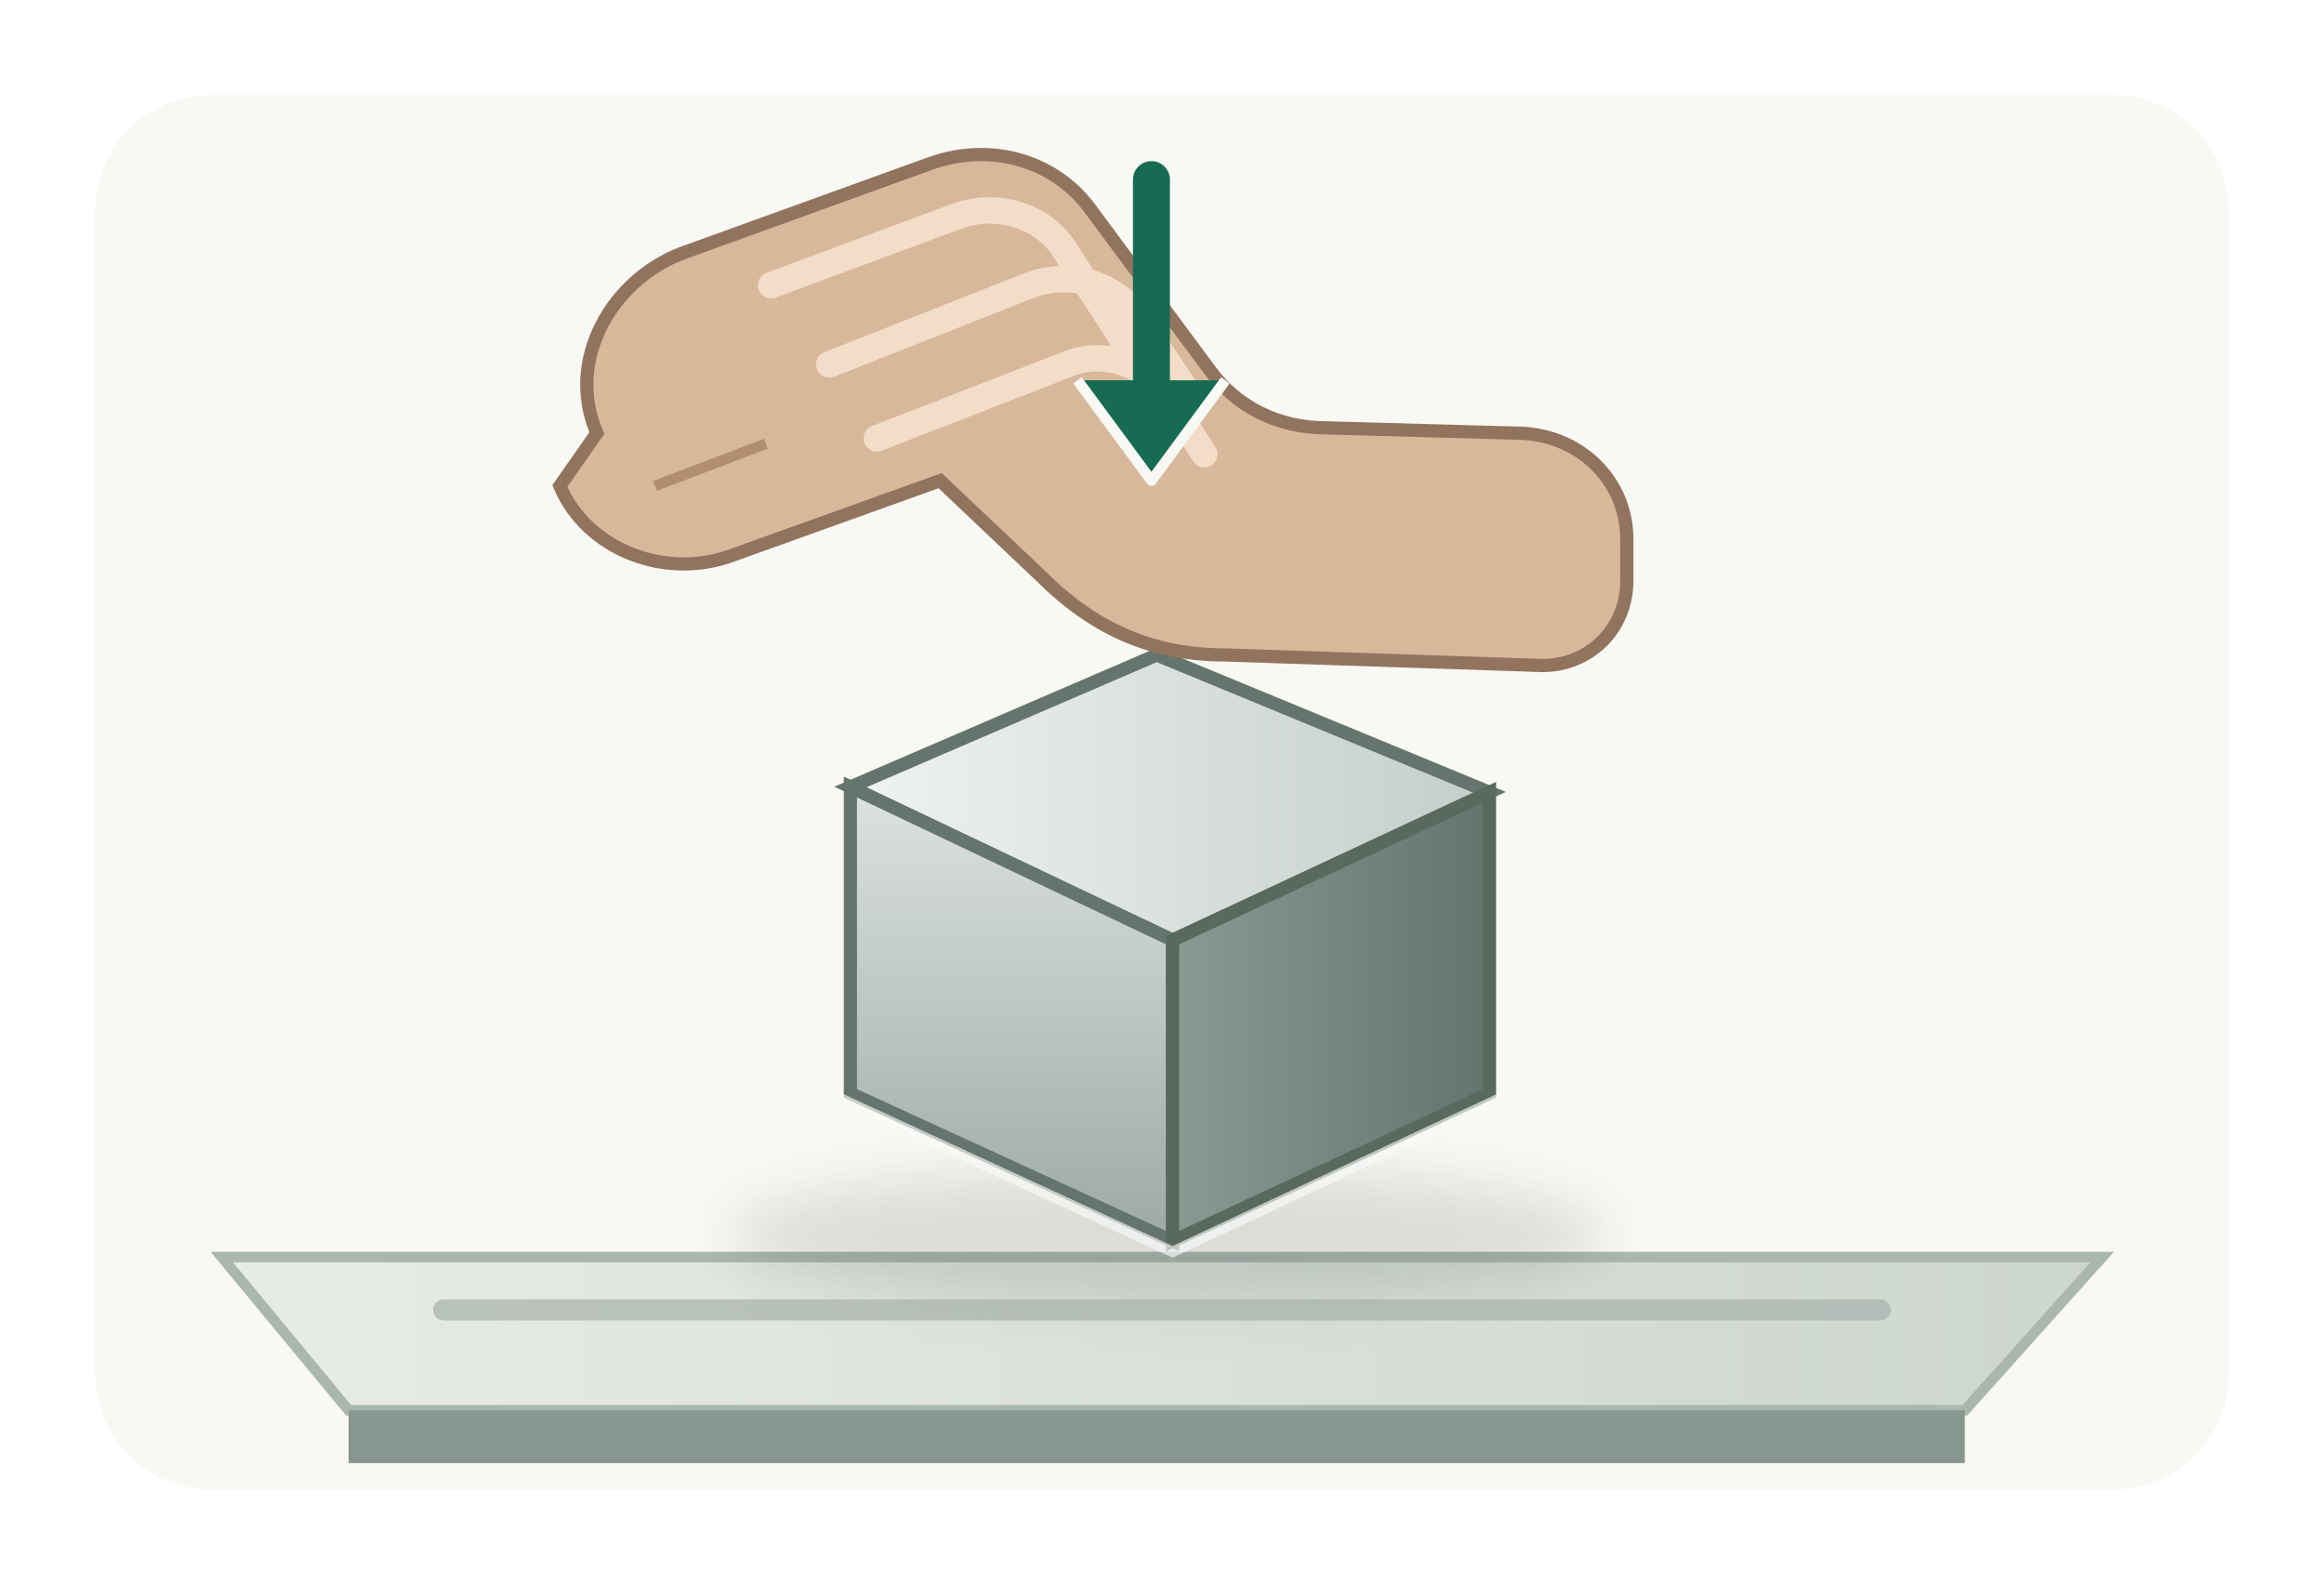
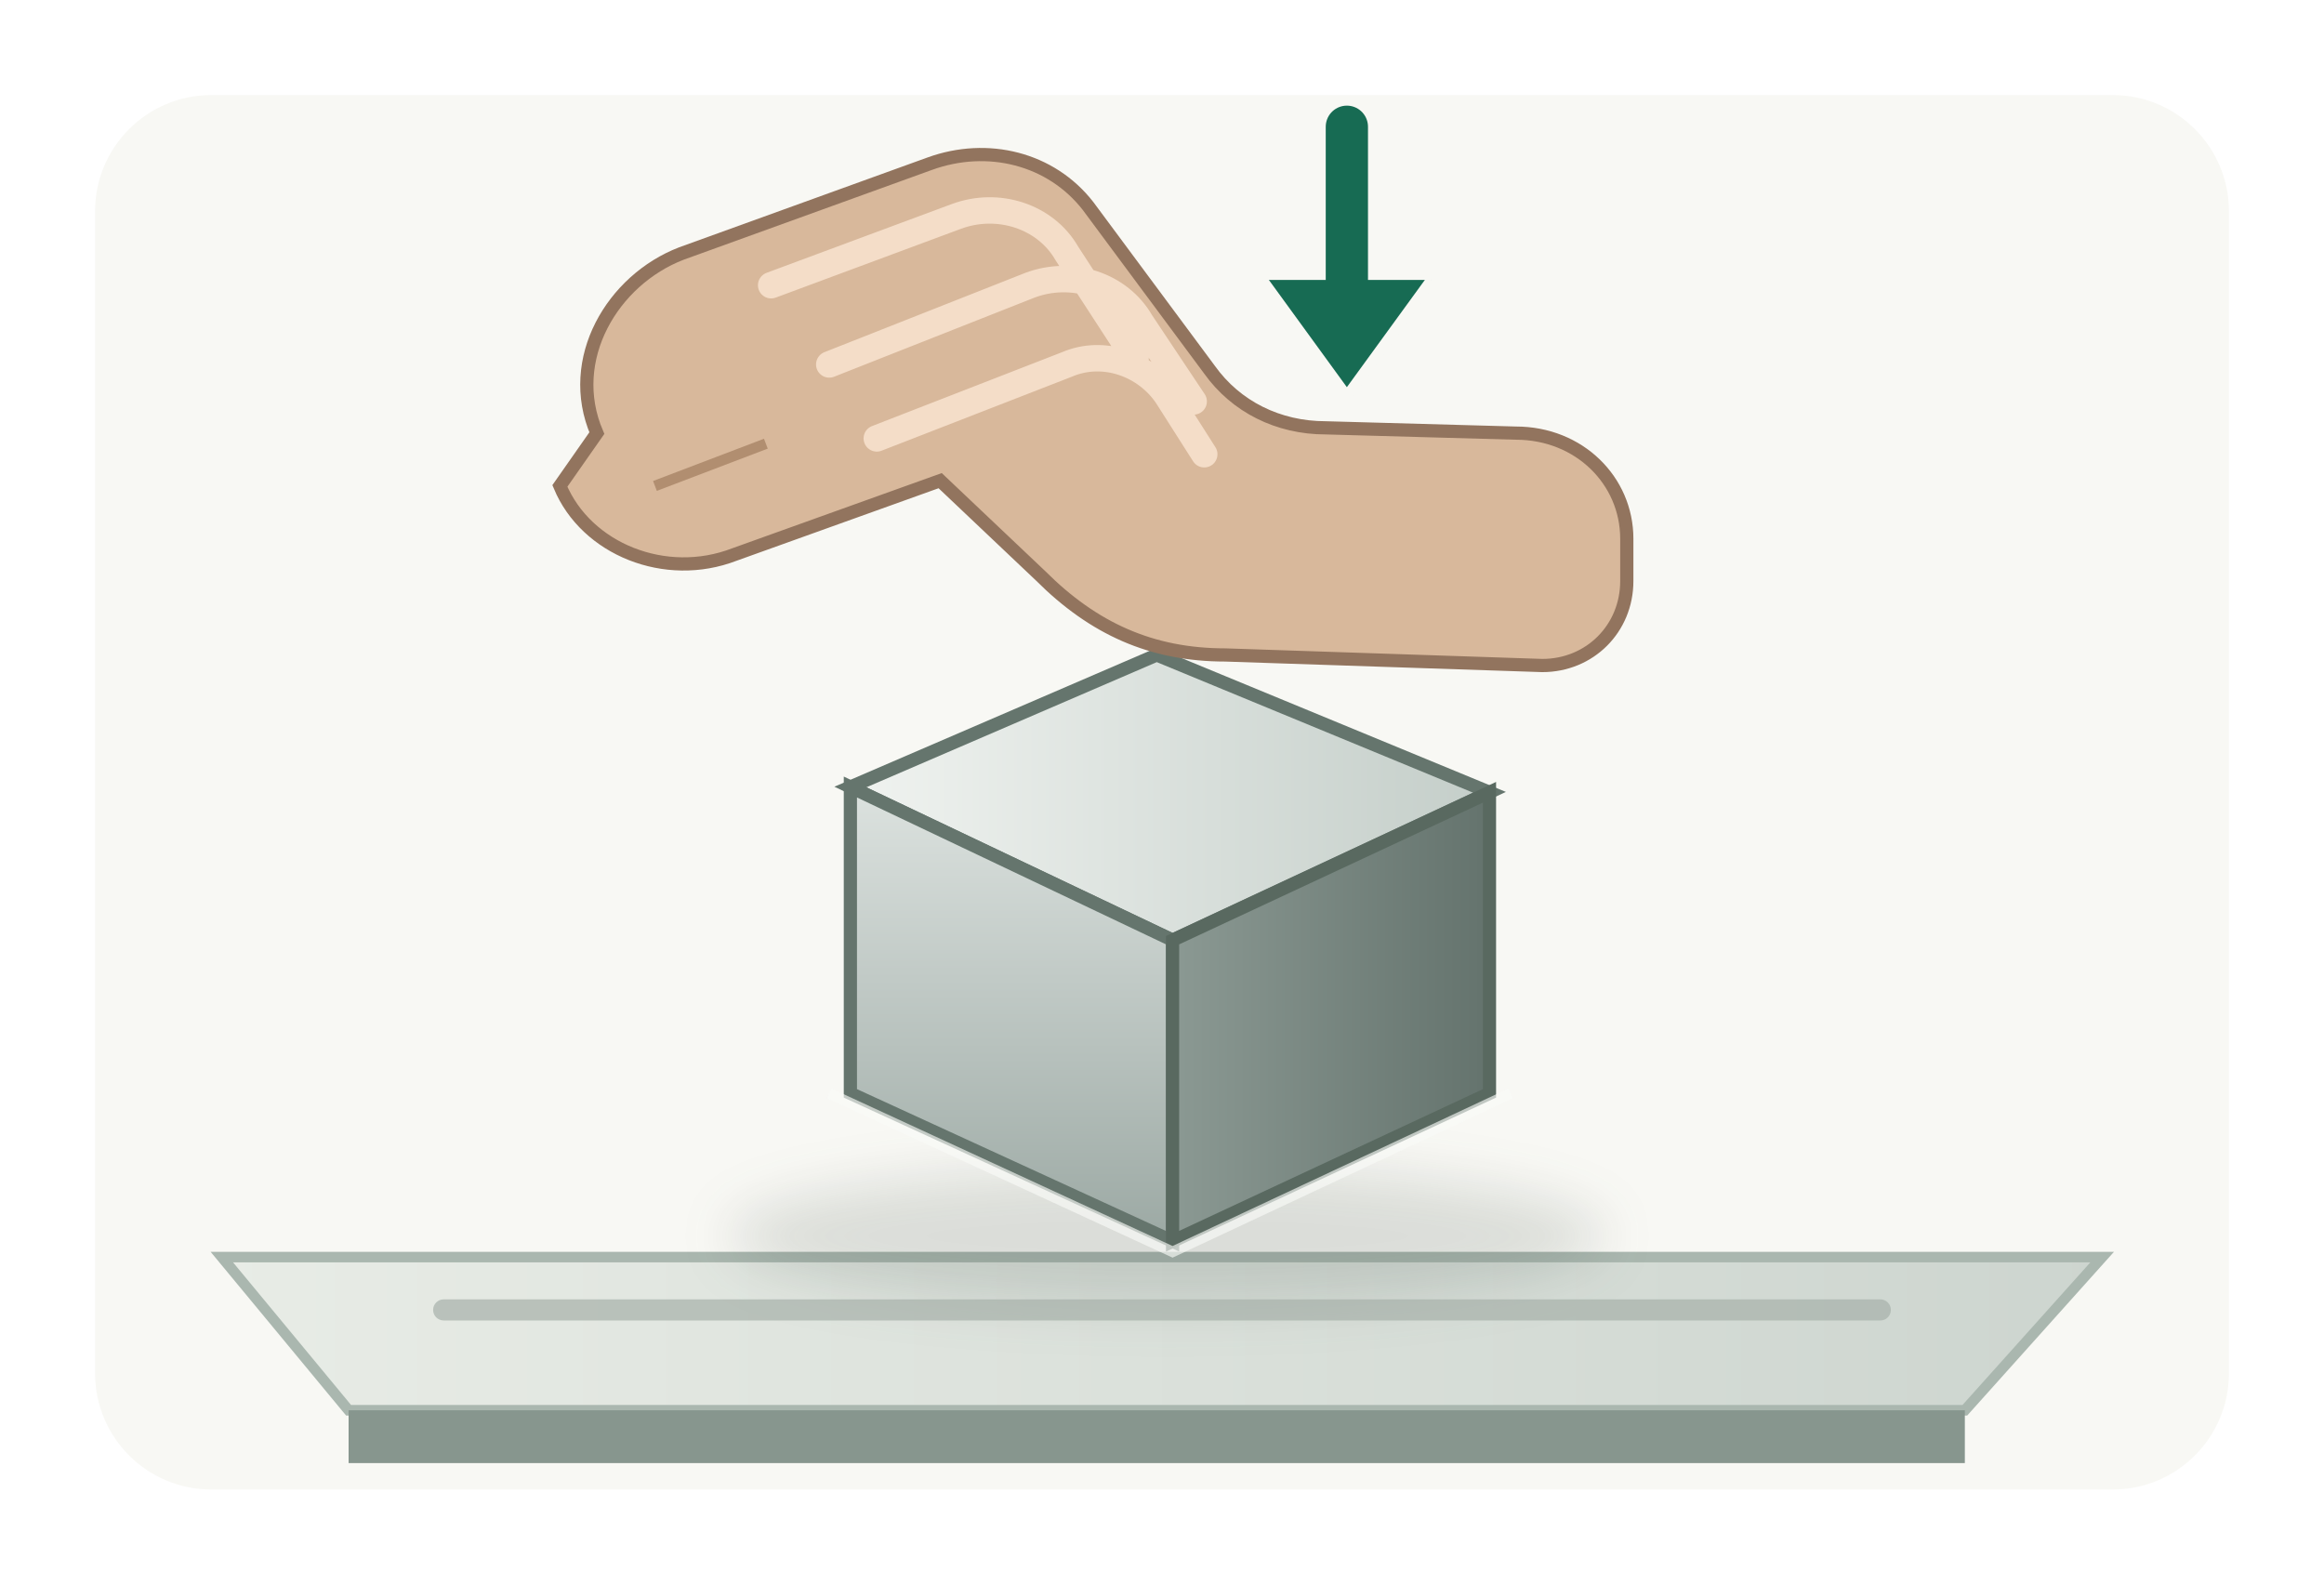
<svg xmlns="http://www.w3.org/2000/svg" viewBox="0 0 440 300" role="img" aria-labelledby="title desc">
  <defs>
    <linearGradient id="steelFront" x2="0" y2="1">
      <stop stop-color="#dce2df" />
      <stop offset="1" stop-color="#9ca9a4" />
    </linearGradient>
    <linearGradient id="steelSide">
      <stop stop-color="#8b9993" />
      <stop offset="1" stop-color="#64736d" />
    </linearGradient>
    <linearGradient id="steelTop">
      <stop stop-color="#f0f3f0" />
      <stop offset="1" stop-color="#c4cec9" />
    </linearGradient>
    <linearGradient id="table">
      <stop stop-color="#e8ece6" />
      <stop offset="1" stop-color="#cdd5cf" />
    </linearGradient>
    <filter id="shadow" x="-20%" y="-30%" width="140%" height="170%">
      <feGaussianBlur stdDeviation="5" />
    </filter>
  </defs>
  <rect x="18" y="18" width="404" height="264" rx="22" fill="#f8f8f4" />
  <path d="M42 238H398L372 267H66Z" fill="url(#table)" stroke="#aab7af" stroke-width="2" />
  <path d="M66 267H372V277H66Z" fill="#87968e" />
  <ellipse cx="221" cy="234" rx="83" ry="13" fill="#34453e" opacity=".15" filter="url(#shadow)" />
  <path d="M161 149 219 124 282 150 222 178Z" fill="url(#steelTop)" stroke="#65756d" stroke-width="2.5" />
  <path d="M161 149 222 178V235L161 207Z" fill="url(#steelFront)" stroke="#65756d" stroke-width="2.5" />
  <path d="M222 178 282 150V207L222 235Z" fill="url(#steelSide)" stroke="#596960" stroke-width="2.5" />
  <path d="M157 207 222 237 286 207" fill="none" stroke="#f9fbf8" stroke-opacity=".65" stroke-width="2" />
  <path d="M113 82c-6-14 3-29 16-34l47-17c11-4 23-1 30 8l23 31c5 7 13 11 22 11l36 1c12 0 21 9 21 20v8c0 9-7 16-16 16l-60-2c-14 0-25-5-35-15l-19-18-39 14c-13 5-28-1-33-13Z" fill="#d8b89b" stroke="#92745e" stroke-width="2.5" />
  <path d="m146 54 35-13c8-3 17 0 21 7l13 20M157 69l38-15c8-3 17 0 21 7l10 15M166 83l36-14c7-3 15 0 19 6l7 11" fill="none" stroke="#f4ddc8" stroke-width="5" stroke-linecap="round" />
  <path d="M124 92 145 84" stroke="#b18e70" stroke-width="2" />
-   <path d="M218 34V80" stroke="#176b53" stroke-width="7" stroke-linecap="round" />
-   <path d="m204 72 14 19 14-19" fill="#176b53" stroke="#f8f8f4" stroke-width="2" stroke-linejoin="round" />
+   <path d="M255 24V59" stroke="#176b53" stroke-width="8" stroke-linecap="round" />
+   <path d="m239 53 16 22 16-22" fill="#176b53" stroke="#f8f8f4" stroke-width="2" stroke-linejoin="round" />
  <rect x="82" y="246" width="276" height="4" rx="2" fill="#a6b1aa" opacity=".7" />
</svg>
